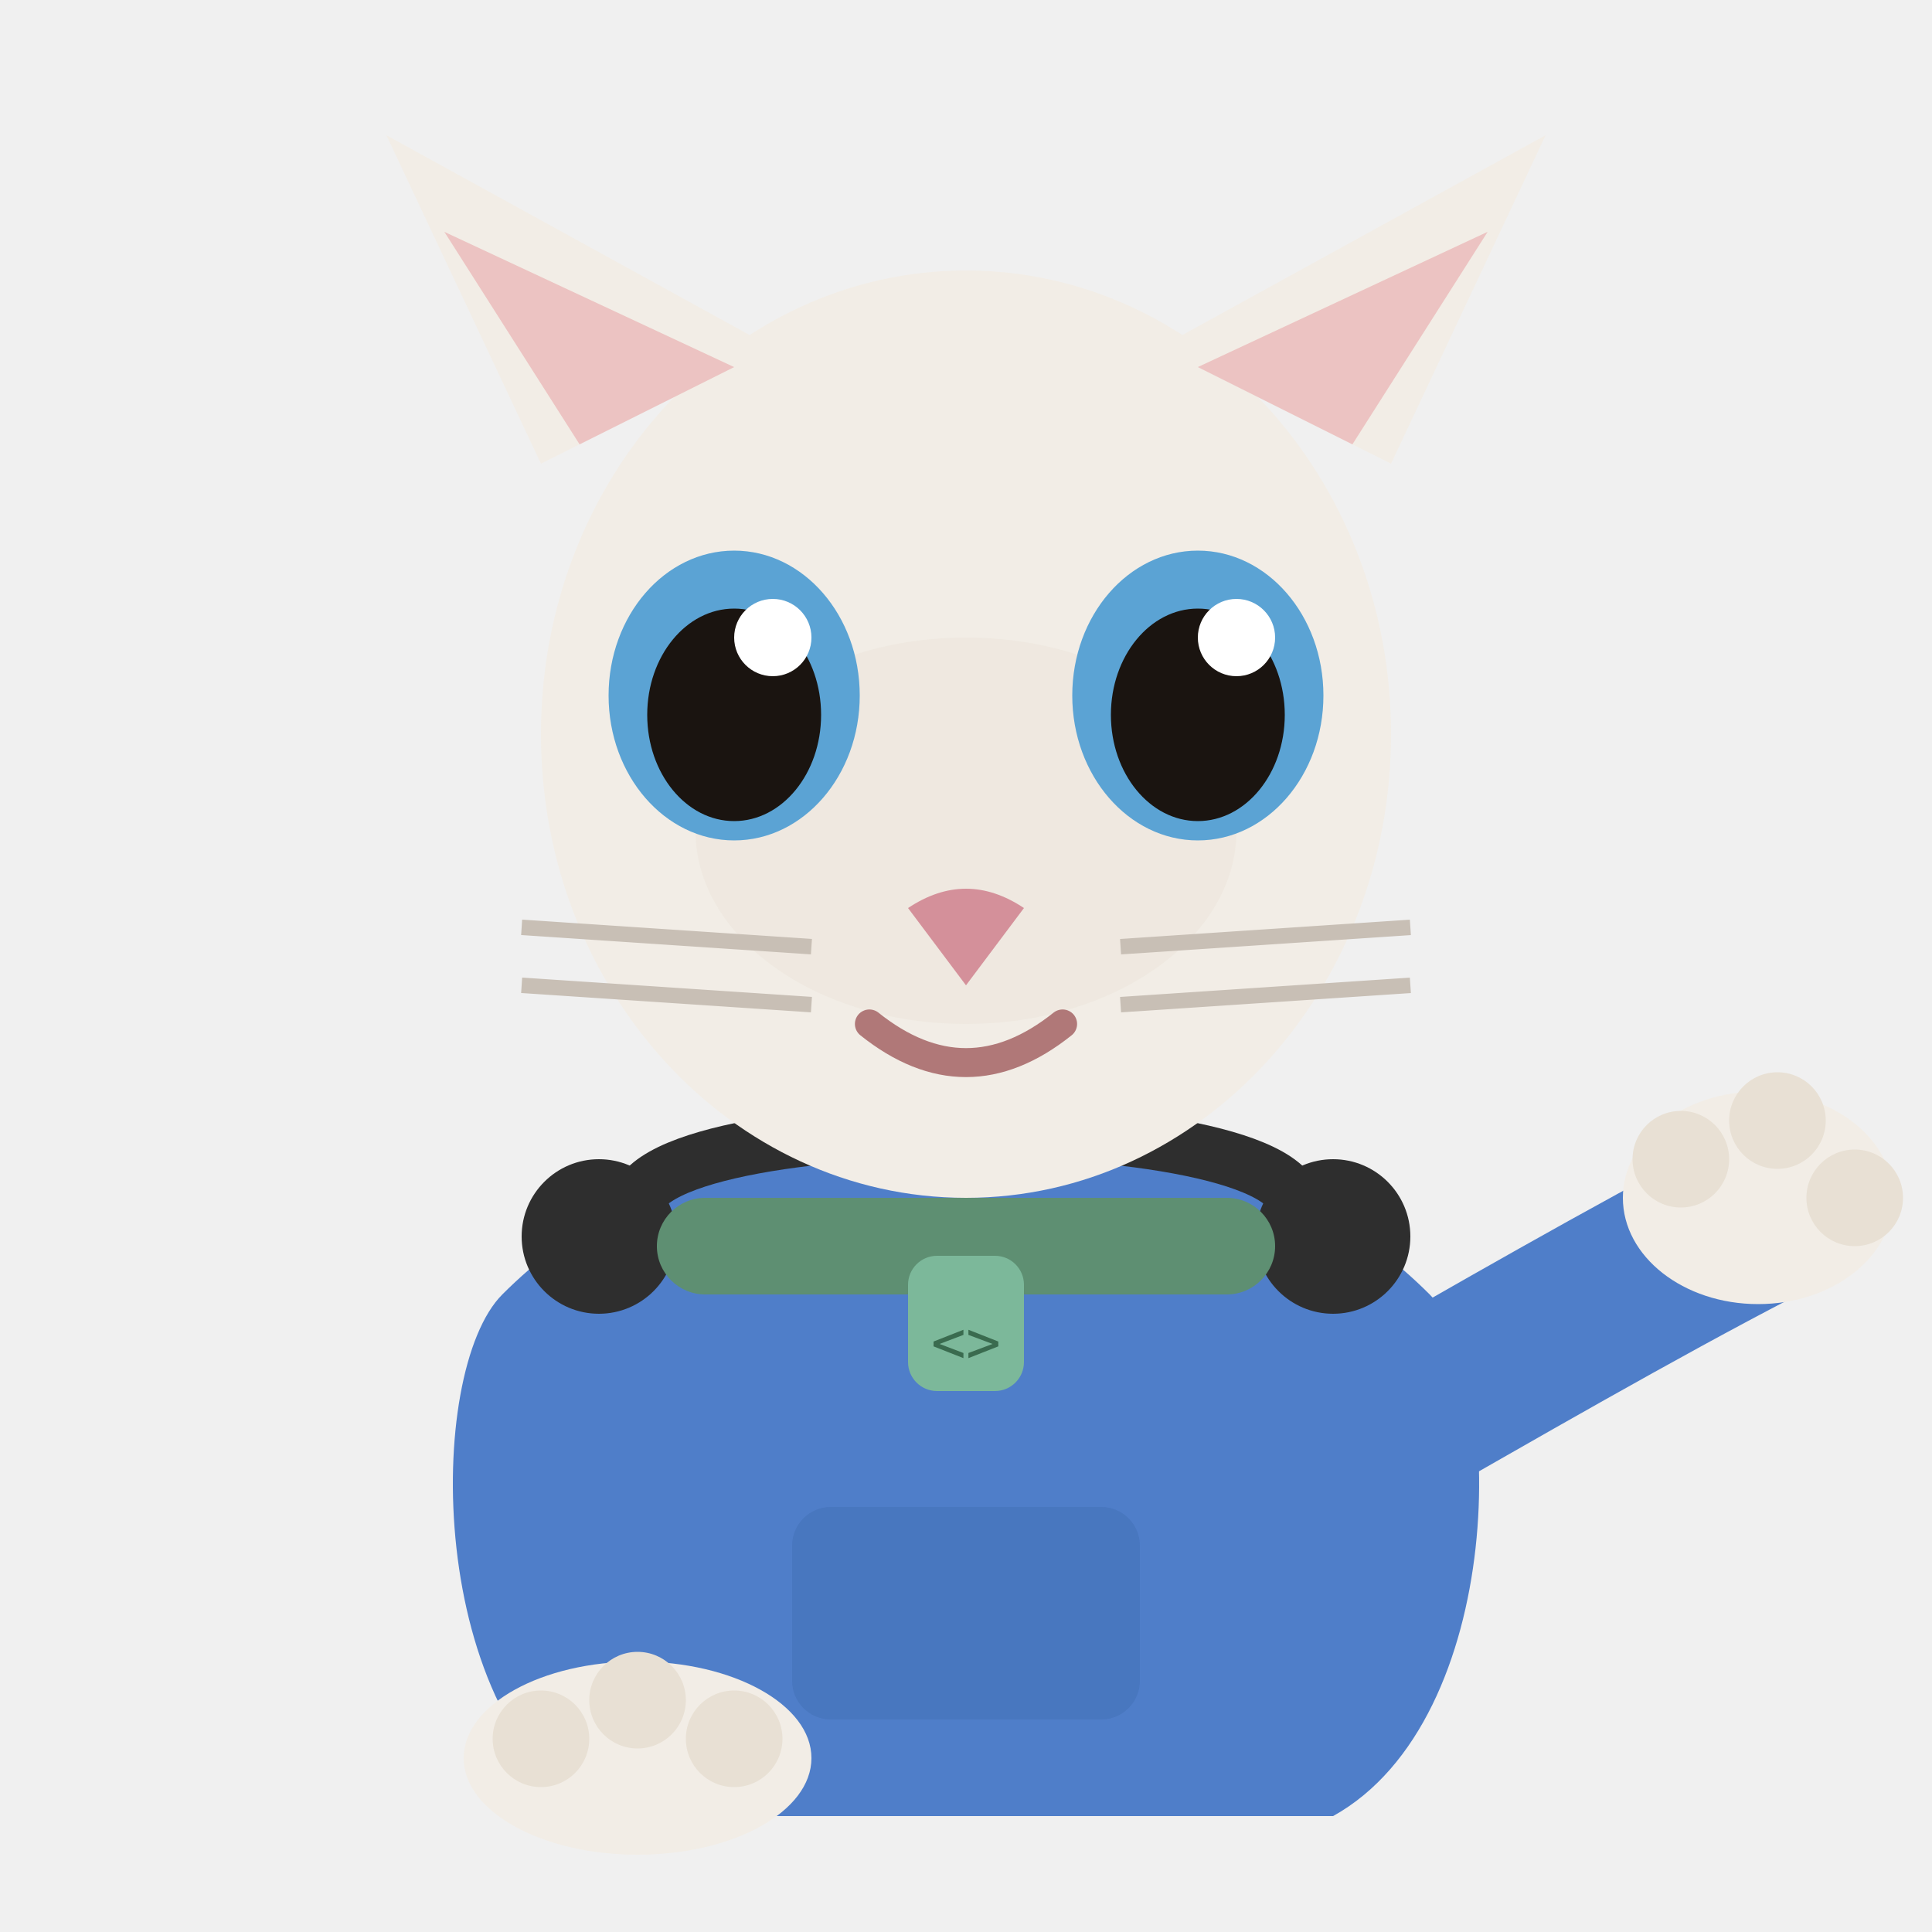
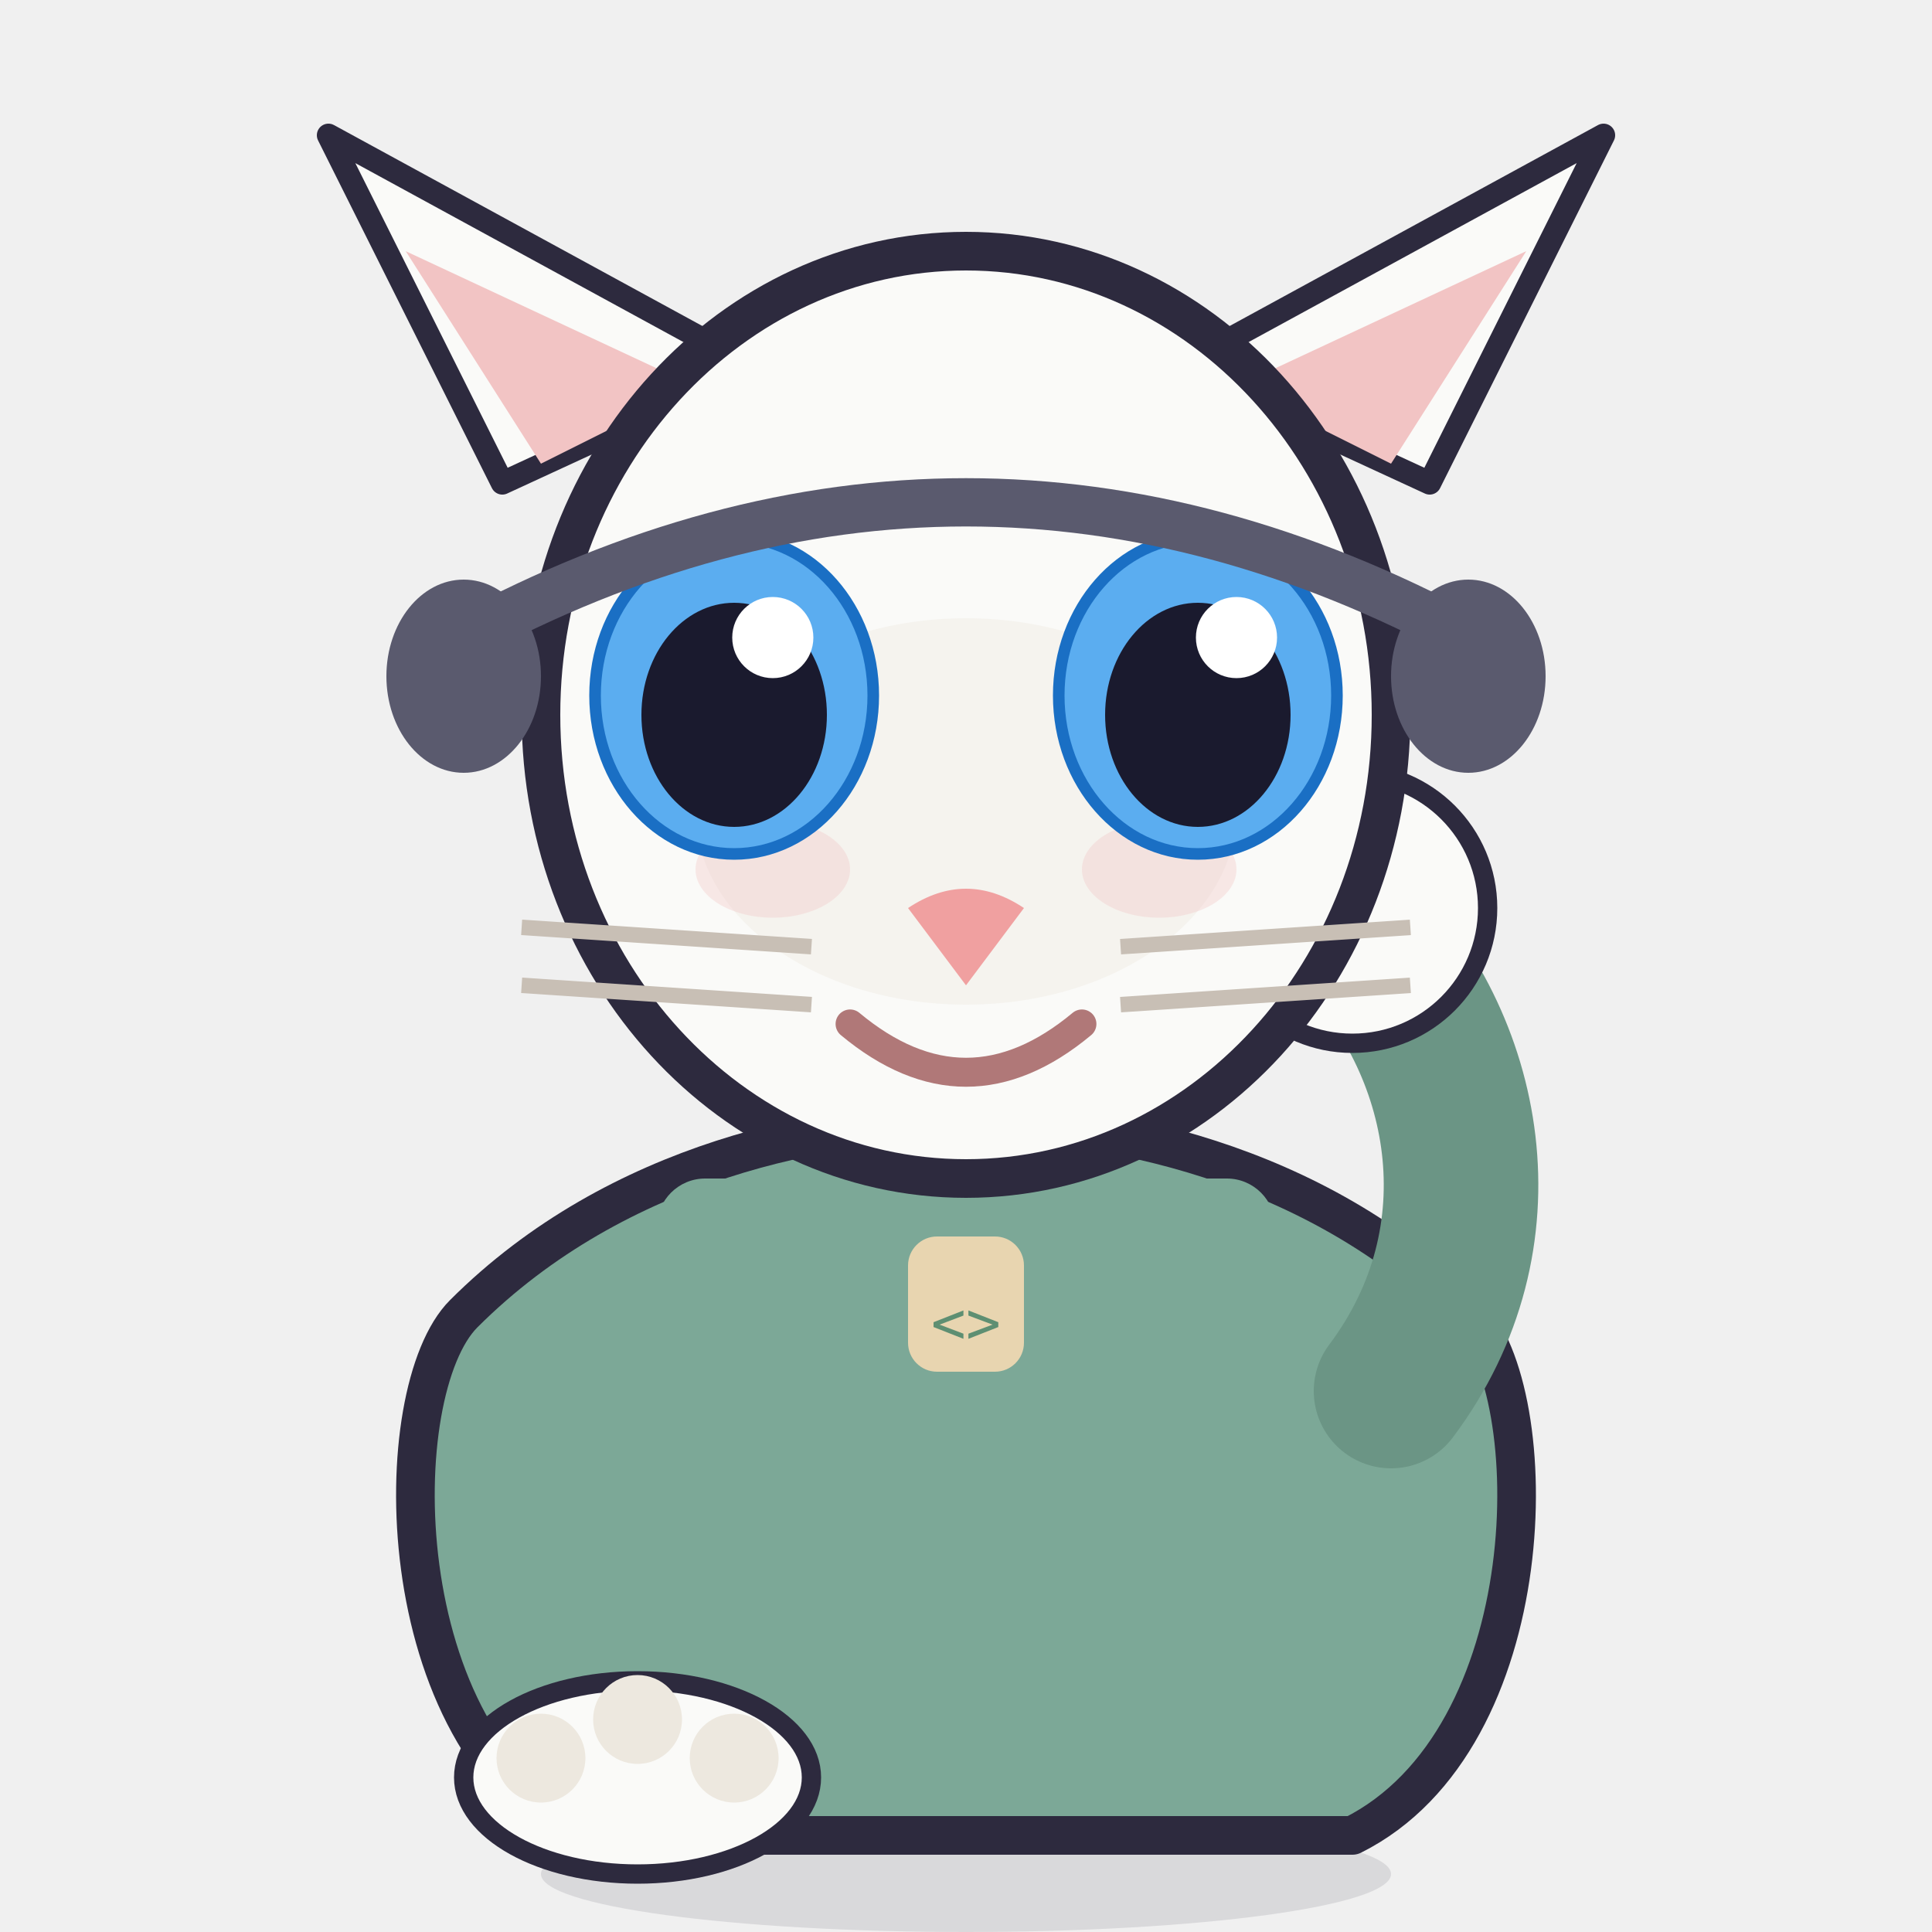
- <svg xmlns="http://www.w3.org/2000/svg" viewBox="0 0 100 100" width="100" height="100" role="img" aria-label="Mid Casey — point">
-   <path d="M26,67 C22,71 22,89 31,94 L69,94 C78,89 78,71 74,67 C67,60 57,58 50,58 C43,58 33,60 26,67 Z" fill="#4F7EC9" />
-   <rect x="41" y="78" width="18" height="11" rx="2" fill="#3E6BB0" opacity="0.4" />
-   <ellipse cx="33" cy="91" rx="9" ry="5" fill="#F2EDE6" />
-   <circle cx="28" cy="90" r="2.5" fill="#E8E0D4" />
-   <circle cx="33" cy="88" r="2.5" fill="#E8E0D4" />
-   <circle cx="38" cy="90" r="2.5" fill="#E8E0D4" />
-   <path d="M73,73 C80,69 87,65 93,62" stroke="#4F7EC9" stroke-width="9" fill="none" stroke-linecap="round" />
-   <ellipse cx="91" cy="62" rx="7" ry="5.5" fill="#F2EDE6" />
-   <circle cx="87" cy="60" r="2.5" fill="#E8E0D4" />
-   <circle cx="92" cy="58" r="2.5" fill="#E8E0D4" />
-   <circle cx="96" cy="62" r="2.5" fill="#E8E0D4" />
-   <path d="M33,63 C31,57 69,57 67,63" stroke="#2E2E2E" stroke-width="2.8" fill="none" stroke-linecap="round" />
-   <circle cx="31" cy="64" r="4" fill="#2E2E2E" />
-   <circle cx="69" cy="64" r="4" fill="#2E2E2E" />
-   <rect x="34" y="62" width="32" height="5" rx="2.5" fill="#5E8F72" />
-   <rect x="47" y="65" width="6" height="7" rx="1.5" fill="#7CB89A" />
-   <text x="50" y="70.5" text-anchor="middle" font-family="monospace" font-size="3" fill="#3A6B4F">&lt;&gt;</text>
-   <ellipse cx="50" cy="38" rx="22" ry="24" fill="#F2EDE6" />
-   <ellipse cx="50" cy="43" rx="14" ry="10" fill="#E8E0D4" opacity="0.35" />
-   <path d="M28,24 L20,7 L40,18 Z" fill="#F2EDE6" />
-   <path d="M30,23 L23,12 L38,19 Z" fill="#EAB5B5" opacity="0.75" />
-   <path d="M72,24 L80,7 L60,18 Z" fill="#F2EDE6" />
-   <path d="M70,23 L77,12 L62,19 Z" fill="#EAB5B5" opacity="0.75" />
-   <ellipse cx="38" cy="36" rx="6.5" ry="7.5" fill="#5BA3D4" />
-   <ellipse cx="38" cy="37" rx="4.5" ry="5.5" fill="#1A1410" />
-   <circle cx="40" cy="33" r="2" fill="#fff" />
-   <ellipse cx="62" cy="36" rx="6.5" ry="7.5" fill="#5BA3D4" />
-   <ellipse cx="62" cy="37" rx="4.5" ry="5.5" fill="#1A1410" />
-   <circle cx="64" cy="33" r="2" fill="#fff" />
-   <path d="M47,47 L50,51 L53,47 Q50,45 47,47 Z" fill="#D4909A" />
-   <path d="M45,53 Q50,57 55,53" stroke="#B07878" stroke-width="1.5" fill="none" stroke-linecap="round" />
-   <line x1="27" y1="48" x2="42" y2="49" stroke="#C8BFB5" stroke-width="0.8" />
-   <line x1="27" y1="51" x2="42" y2="52" stroke="#C8BFB5" stroke-width="0.8" />
-   <line x1="58" y1="49" x2="73" y2="48" stroke="#C8BFB5" stroke-width="0.8" />
-   <line x1="58" y1="52" x2="73" y2="51" stroke="#C8BFB5" stroke-width="0.8" />
+ <svg xmlns="http://www.w3.org/2000/svg" viewBox="0 0 100 100" width="100" height="100" role="img" aria-label="Mid Casey, point">
+   <ellipse cx="50" cy="97" rx="22" ry="3" fill="#2D2A3E" opacity="0.12" />
+   <path d="M24,68 C20,72 20,90 30,95 L70,95 C80,90 80,72 76,68 C68,60 57,58 50,58 C43,58 32,60 24,68 Z" fill="#7CA897" stroke="#2D2A3E" stroke-width="2" stroke-linejoin="round" />
+   <rect x="34" y="61" width="32" height="5" rx="2.5" fill="#7CA897" />
+   <rect x="47" y="64" width="6" height="7" rx="1.5" fill="#E8D5B0" />
+   <text x="50" y="69.5" text-anchor="middle" font-family="monospace" font-size="3" fill="#5E8F72">&lt;&gt;</text>
+   <ellipse cx="33" cy="92" rx="9" ry="5" fill="#FAFAF8" stroke="#2D2A3E" stroke-width="1" />
+   <circle cx="28" cy="91" r="2.3" fill="#EDE8DF" />
+   <circle cx="33" cy="89" r="2.3" fill="#EDE8DF" />
+   <circle cx="38" cy="91" r="2.3" fill="#EDE8DF" />
+   <path d="M72,72 C78,64 76,54 70,48" stroke="#6B9585" stroke-width="8" fill="none" stroke-linecap="round" />
+   <ellipse cx="70" cy="47" rx="7" ry="7" fill="#FAFAF8" stroke="#2D2A3E" stroke-width="1" />
+   <g>
+     <path d="M26,25 L17,7 L39,19 Z" fill="#FAFAF8" stroke="#2D2A3E" stroke-width="1.2" stroke-linejoin="round" />
+     <path d="M28,24 L21,13 L36,20 Z" fill="#F2C4C4" />
+     <path d="M74,25 L83,7 L61,19 Z" fill="#FAFAF8" stroke="#2D2A3E" stroke-width="1.2" stroke-linejoin="round" />
+     <path d="M72,24 L79,13 L64,20 Z" fill="#F2C4C4" />
+     <ellipse cx="50" cy="37" rx="22" ry="24" fill="#FAFAF8" stroke="#2D2A3E" stroke-width="2" stroke-linejoin="round" />
+     <ellipse cx="50" cy="42" rx="14" ry="10" fill="#EDE8DF" opacity="0.4" />
+     <ellipse cx="40" cy="45" rx="4" ry="2.5" fill="#F2C4C4" opacity="0.35" />
+     <ellipse cx="60" cy="45" rx="4" ry="2.5" fill="#F2C4C4" opacity="0.35" />
+     <ellipse cx="38" cy="36" rx="7.2" ry="8.2" fill="#5BADF0" stroke="#1A6FC4" stroke-width="0.6" />
+     <ellipse cx="38" cy="37" rx="4.8" ry="5.8" fill="#1A1A2E" />
+     <circle cx="40" cy="33" r="2.1" fill="#FFFFFF" />
+     <ellipse cx="62" cy="36" rx="7.2" ry="8.2" fill="#5BADF0" stroke="#1A6FC4" stroke-width="0.6" />
+     <ellipse cx="62" cy="37" rx="4.8" ry="5.8" fill="#1A1A2E" />
+     <circle cx="64" cy="33" r="2.1" fill="#FFFFFF" />
+     <path d="M47,47 L50 51 L53,47 Q50,45 47,47 Z" fill="#F0A0A0" />
+     <path d="M44,53 Q50,58 56,53" stroke="#B07878" stroke-width="1.5" fill="none" stroke-linecap="round" />
+     <line x1="27" y1="48" x2="42" y2="49" stroke="#C8BFB5" stroke-width="0.8" />
+     <line x1="27" y1="51" x2="42" y2="52" stroke="#C8BFB5" stroke-width="0.8" />
+     <line x1="58" y1="49" x2="73" y2="48" stroke="#C8BFB5" stroke-width="0.8" />
+     <line x1="58" y1="52" x2="73" y2="51" stroke="#C8BFB5" stroke-width="0.8" />
+     <path d="M24,33 Q50,19 76,33" fill="none" stroke="#5A5A6E" stroke-width="2.5" stroke-linecap="round" />
+     <ellipse cx="24" cy="35" rx="4" ry="5" fill="#5A5A6E" />
+     <ellipse cx="76" cy="35" rx="4" ry="5" fill="#5A5A6E" />
+   </g>
</svg>
